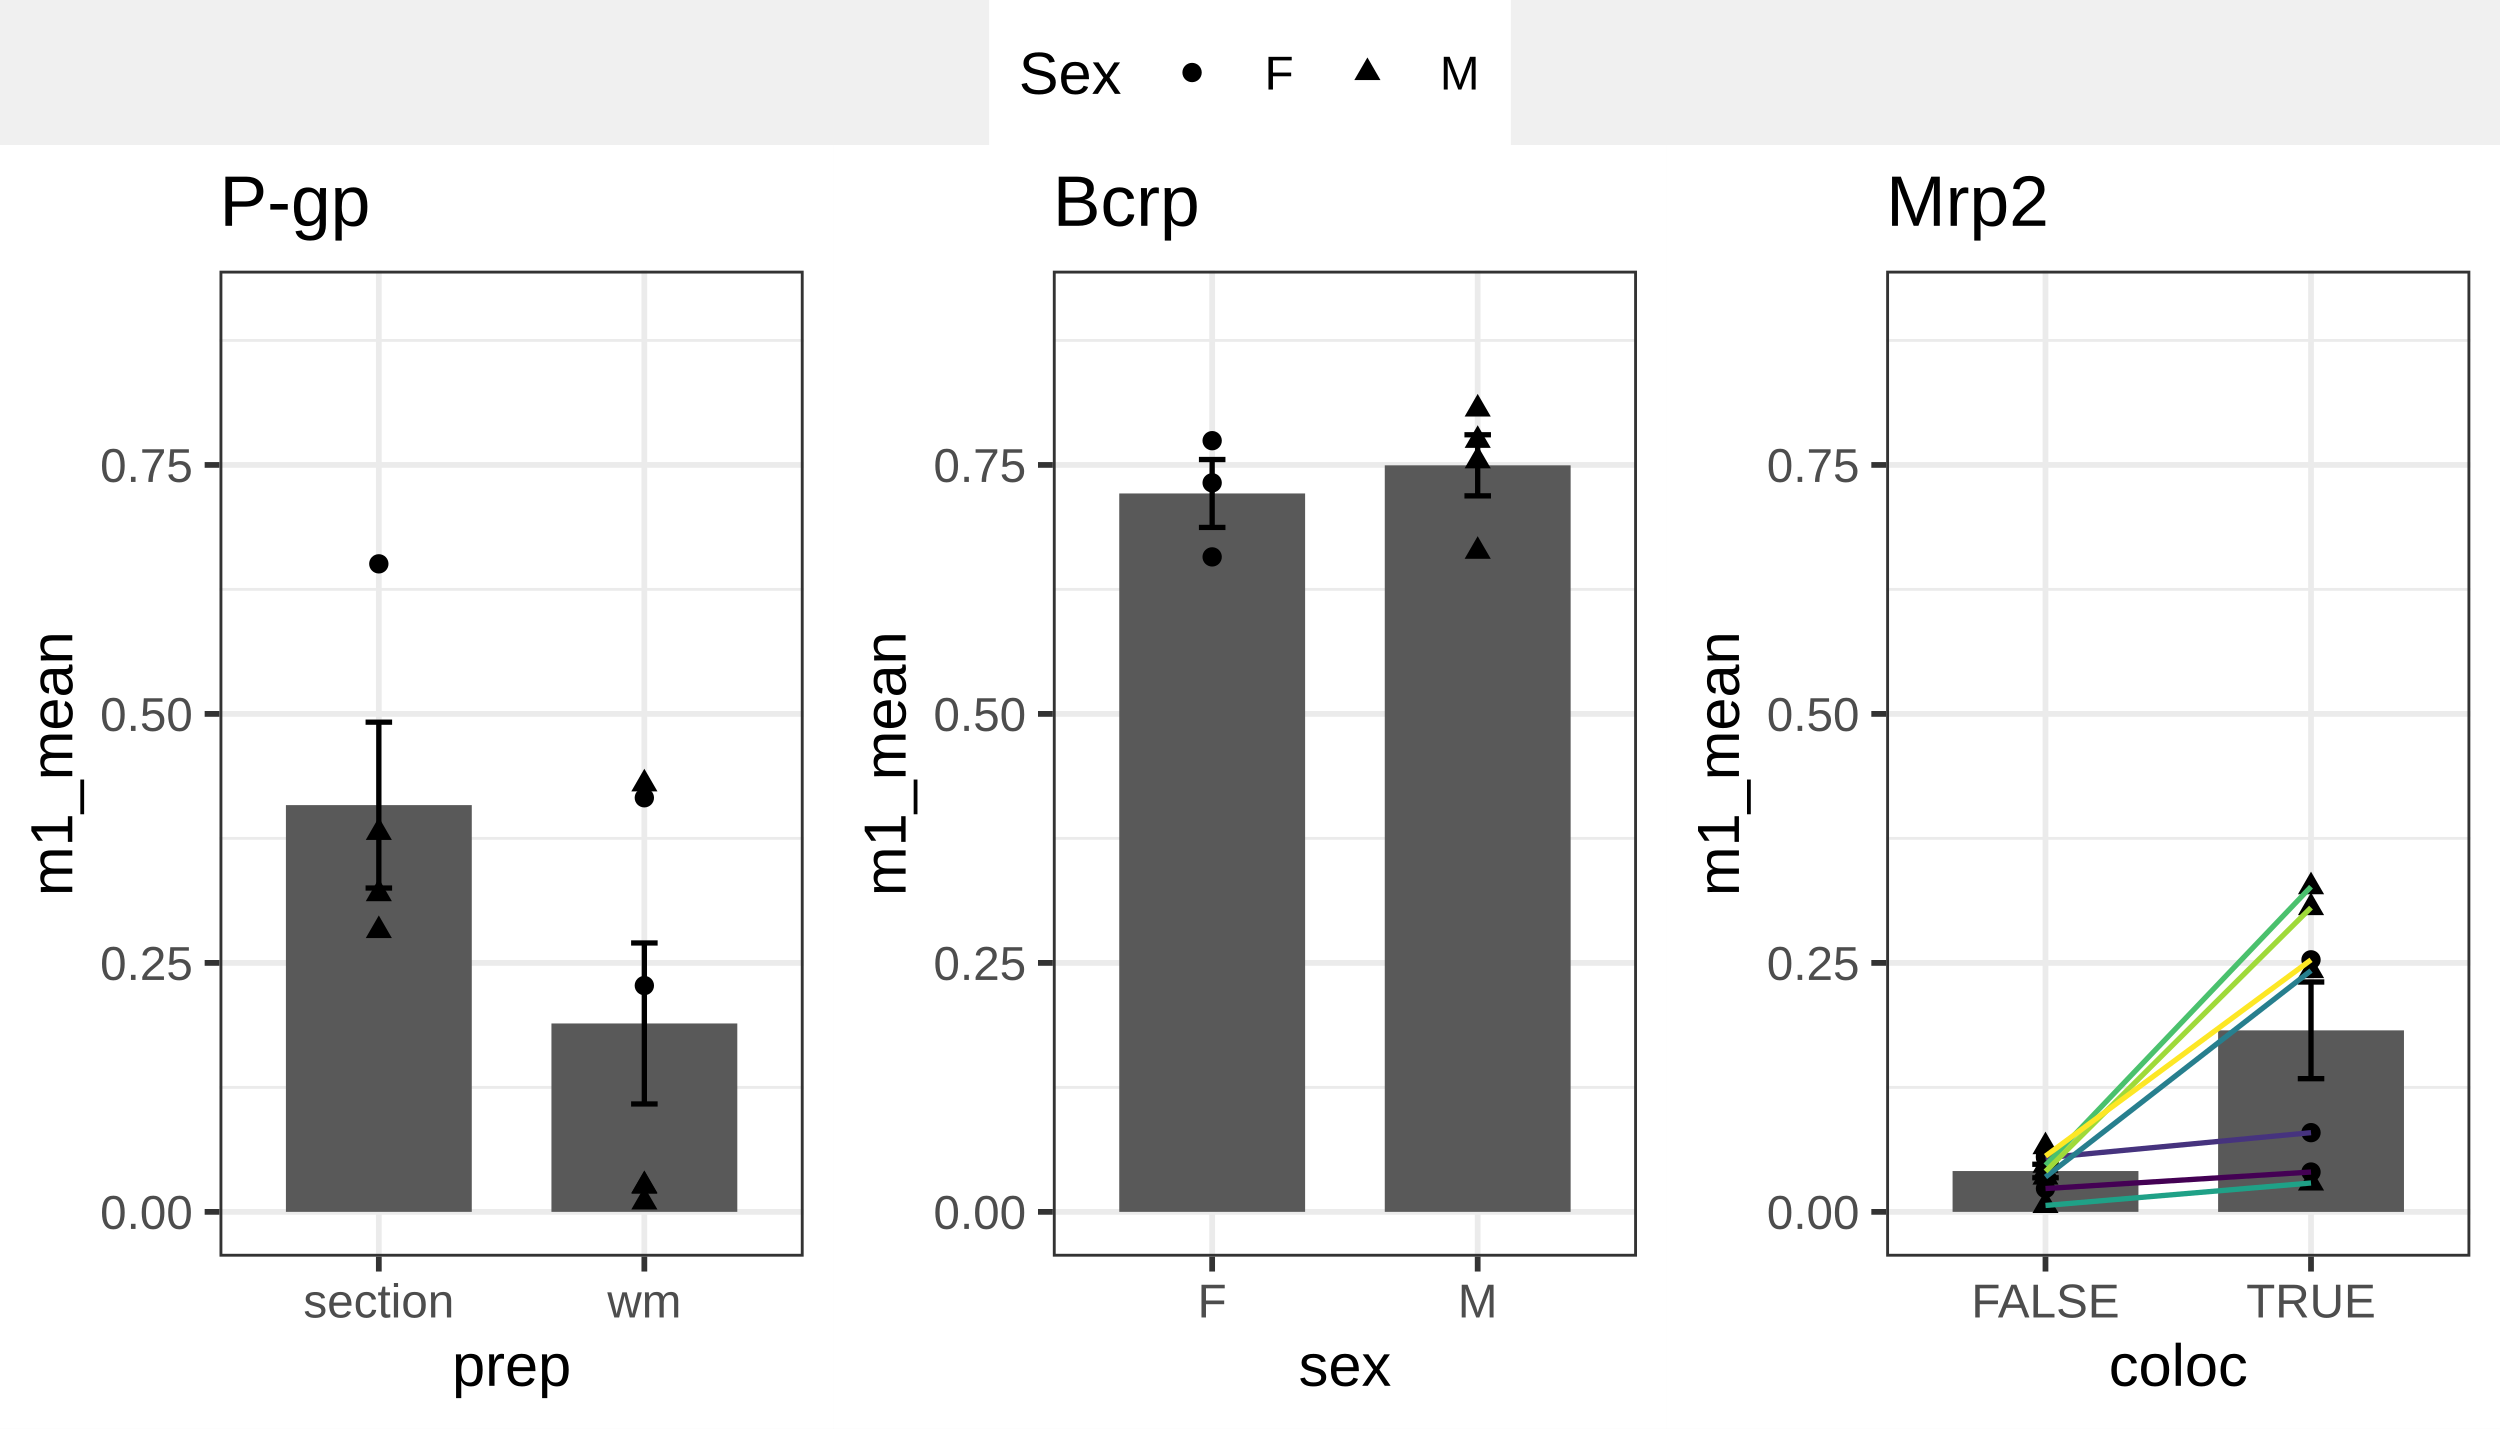
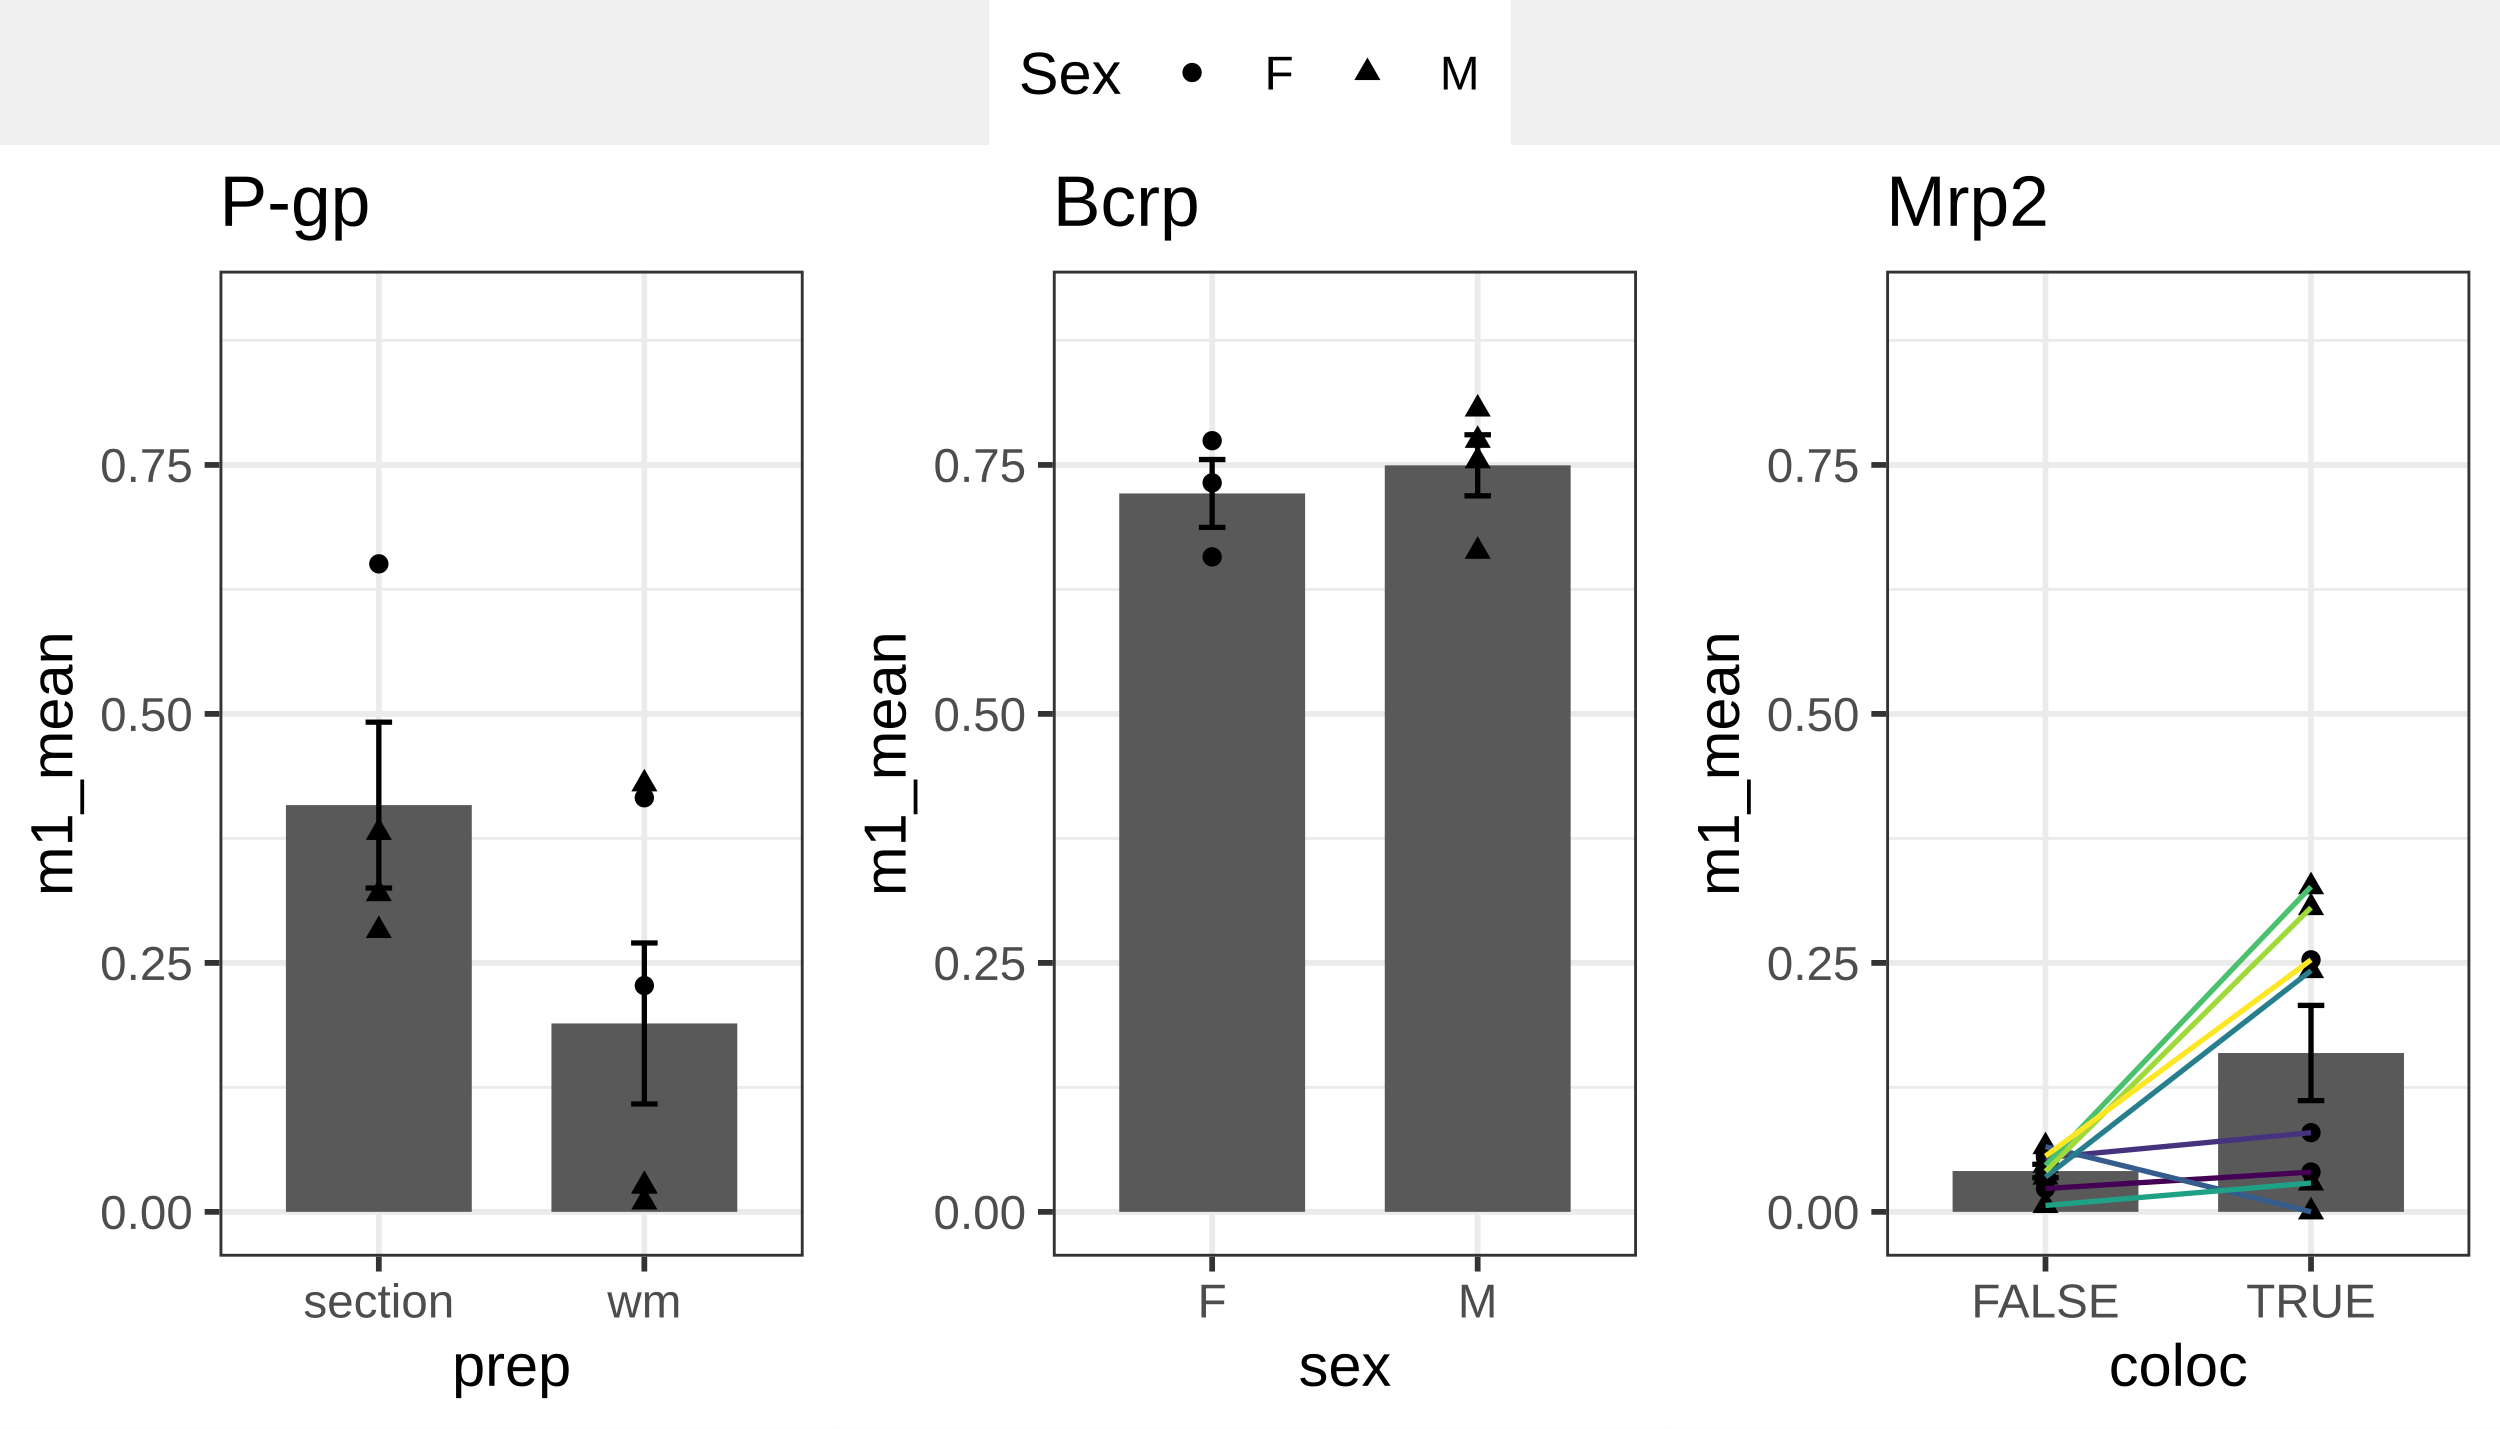
<svg xmlns="http://www.w3.org/2000/svg" class="svglite" width="504.00pt" height="288.00pt" viewBox="0 0 504.00 288.00">
  <defs>
    <style type="text/css">
    .svglite line, .svglite polyline, .svglite polygon, .svglite path, .svglite rect, .svglite circle {
      fill: none;
      stroke: #000000;
      stroke-linecap: round;
      stroke-linejoin: round;
      stroke-miterlimit: 10.00;
    }
    .svglite text {
      white-space: pre;
    }
  </style>
  </defs>
  <rect width="100%" height="100%" style="stroke: none; fill: none;" />
  <defs>
    <clipPath id="cpMC4wMHw1MDQuMDB8MC4wMHwyODguMDA=">
      <rect x="0.00" y="0.00" width="504.00" height="288.00" />
    </clipPath>
  </defs>
  <g clip-path="url(#cpMC4wMHw1MDQuMDB8MC4wMHwyODguMDA=)">
    <rect x="199.41" y="0" width="105.18" height="29.24" style="stroke-width: 1.16; stroke: none; fill: #FFFFFF;" />
    <text x="205.39" y="18.92" style="font-size: 12.00px; font-family: &quot;Arial&quot;;" textLength="20.69px" lengthAdjust="spacingAndGlyphs">Sex</text>
    <rect x="231.68" y="5.98" width="17.28" height="17.28" style="stroke-width: 1.16; stroke: none; fill: #FFFFFF;" />
    <circle cx="240.32" cy="14.62" r="1.95" style="stroke-width: 0.71; stroke: none; fill: #000000;" />
    <rect x="267.03" y="5.98" width="17.28" height="17.28" style="stroke-width: 1.16; stroke: none; fill: #FFFFFF;" />
    <polygon points="275.67,11.58 278.30,16.14 273.03,16.14 " style="stroke-width: 0.71; stroke: none; fill: #000000;" />
    <text x="254.94" y="18.05" style="font-size: 9.60px; font-family: &quot;Arial&quot;;" textLength="5.86px" lengthAdjust="spacingAndGlyphs">F</text>
    <text x="290.28" y="18.05" style="font-size: 9.60px; font-family: &quot;Arial&quot;;" textLength="7.99px" lengthAdjust="spacingAndGlyphs">M</text>
  </g>
  <defs>
    <clipPath id="cpMC4wMHw1MDQuMDB8MjkuMjR8Mjg4LjAw">
      <rect x="0.00" y="29.24" width="504.00" height="258.76" />
    </clipPath>
  </defs>
  <g clip-path="url(#cpMC4wMHw1MDQuMDB8MjkuMjR8Mjg4LjAw)">
</g>
  <g clip-path="url(#cpMC4wMHw1MDQuMDB8MC4wMHwyODguMDA=)">
</g>
  <defs>
    <clipPath id="cpMC4wMHwxNjguMDB8MjkuMjR8Mjg4LjAw">
      <rect x="0" y="29.24" width="168.00" height="258.76" />
    </clipPath>
  </defs>
  <g clip-path="url(#cpMC4wMHwxNjguMDB8MjkuMjR8Mjg4LjAw)">
    <rect x="0" y="29.24" width="168.00" height="258.76" style="stroke-width: 1.16; stroke: #FFFFFF; fill: #FFFFFF;" />
  </g>
  <g clip-path="url(#cpMC4wMHw1MDQuMDB8MC4wMHwyODguMDA=)">
</g>
  <defs>
    <clipPath id="cpNDQuMjV8MTYyLjAyfDU0LjU3fDI1My4zNQ==">
      <rect x="44.25" y="54.57" width="117.77" height="198.77" />
    </clipPath>
  </defs>
  <g clip-path="url(#cpNDQuMjV8MTYyLjAyfDU0LjU3fDI1My4zNQ==)">
    <rect x="44.25" y="54.57" width="117.77" height="198.77" style="stroke-width: 1.16; stroke: none; fill: #FFFFFF;" />
    <polyline points="44.25,219.22 162.02,219.22 " style="stroke-width: 0.58; stroke: #EBEBEB; stroke-linecap: butt;" />
    <polyline points="44.25,169.02 162.02,169.02 " style="stroke-width: 0.58; stroke: #EBEBEB; stroke-linecap: butt;" />
    <polyline points="44.25,118.82 162.02,118.82 " style="stroke-width: 0.58; stroke: #EBEBEB; stroke-linecap: butt;" />
    <polyline points="44.25,68.63 162.02,68.63 " style="stroke-width: 0.58; stroke: #EBEBEB; stroke-linecap: butt;" />
    <polyline points="44.25,244.31 162.02,244.31 " style="stroke-width: 1.16; stroke: #EBEBEB; stroke-linecap: butt;" />
    <polyline points="44.25,194.12 162.02,194.12 " style="stroke-width: 1.16; stroke: #EBEBEB; stroke-linecap: butt;" />
    <polyline points="44.25,143.92 162.02,143.92 " style="stroke-width: 1.16; stroke: #EBEBEB; stroke-linecap: butt;" />
    <polyline points="44.25,93.73 162.02,93.73 " style="stroke-width: 1.16; stroke: #EBEBEB; stroke-linecap: butt;" />
    <polyline points="76.37,253.35 76.37,54.57 " style="stroke-width: 1.16; stroke: #EBEBEB; stroke-linecap: butt;" />
    <polyline points="129.90,253.35 129.90,54.57 " style="stroke-width: 1.16; stroke: #EBEBEB; stroke-linecap: butt;" />
    <rect x="57.64" y="162.31" width="37.47" height="82.00" style="stroke-width: 1.07; stroke: none; stroke-linecap: butt; stroke-linejoin: miter; fill: #595959;" />
    <rect x="111.17" y="206.33" width="37.47" height="37.98" style="stroke-width: 1.07; stroke: none; stroke-linecap: butt; stroke-linejoin: miter; fill: #595959;" />
    <polyline points="73.70,145.59 79.05,145.59 " style="stroke-width: 1.07; stroke-linecap: butt;" />
    <polyline points="76.37,145.59 76.37,179.03 " style="stroke-width: 1.07; stroke-linecap: butt;" />
    <polyline points="73.70,179.03 79.05,179.03 " style="stroke-width: 1.07; stroke-linecap: butt;" />
    <polyline points="127.23,190.10 132.58,190.10 " style="stroke-width: 1.07; stroke-linecap: butt;" />
    <polyline points="129.90,190.10 129.90,222.56 " style="stroke-width: 1.07; stroke-linecap: butt;" />
    <polyline points="127.23,222.56 132.58,222.56 " style="stroke-width: 1.07; stroke-linecap: butt;" />
    <polygon points="129.90,239.27 132.54,243.83 127.27,243.83 " style="stroke-width: 0.71; stroke: none; fill: #000000;" />
    <polygon points="129.90,236.10 132.54,240.66 127.27,240.66 " style="stroke-width: 0.71; stroke: none; fill: #000000;" />
    <circle cx="76.37" cy="113.67" r="1.95" style="stroke-width: 0.71; stroke: none; fill: #000000;" />
    <circle cx="129.90" cy="198.69" r="1.95" style="stroke-width: 0.71; stroke: none; fill: #000000;" />
    <polygon points="76.37,177.12 79.00,181.68 73.74,181.68 " style="stroke-width: 0.71; stroke: none; fill: #000000;" />
    <polygon points="76.37,184.55 79.00,189.11 73.74,189.11 " style="stroke-width: 0.71; stroke: none; fill: #000000;" />
    <polygon points="76.37,164.77 79.00,169.33 73.74,169.33 " style="stroke-width: 0.71; stroke: none; fill: #000000;" />
    <polygon points="129.90,154.98 132.54,159.54 127.27,159.54 " style="stroke-width: 0.71; stroke: none; fill: #000000;" />
    <circle cx="129.90" cy="160.83" r="1.95" style="stroke-width: 0.71; stroke: none; fill: #000000;" />
    <polygon points="129.90,235.95 132.54,240.51 127.27,240.51 " style="stroke-width: 0.71; stroke: none; fill: #000000;" />
    <rect x="44.25" y="54.57" width="117.77" height="198.77" style="stroke-width: 1.16; stroke: #333333;" />
  </g>
  <g clip-path="url(#cpMC4wMHw1MDQuMDB8MC4wMHwyODguMDA=)">
    <text x="38.87" y="247.75" text-anchor="end" style="font-size: 9.60px;fill: #4D4D4D; font-family: &quot;Arial&quot;;" textLength="18.67px" lengthAdjust="spacingAndGlyphs">0.00</text>
    <text x="38.87" y="197.55" text-anchor="end" style="font-size: 9.60px;fill: #4D4D4D; font-family: &quot;Arial&quot;;" textLength="18.67px" lengthAdjust="spacingAndGlyphs">0.25</text>
    <text x="38.87" y="147.36" text-anchor="end" style="font-size: 9.60px;fill: #4D4D4D; font-family: &quot;Arial&quot;;" textLength="18.67px" lengthAdjust="spacingAndGlyphs">0.50</text>
    <text x="38.87" y="97.16" text-anchor="end" style="font-size: 9.60px;fill: #4D4D4D; font-family: &quot;Arial&quot;;" textLength="18.67px" lengthAdjust="spacingAndGlyphs">0.75</text>
    <polyline points="41.26,244.31 44.25,244.31 " style="stroke-width: 1.16; stroke: #333333; stroke-linecap: butt;" />
    <polyline points="41.26,194.12 44.25,194.12 " style="stroke-width: 1.16; stroke: #333333; stroke-linecap: butt;" />
    <polyline points="41.26,143.92 44.25,143.92 " style="stroke-width: 1.16; stroke: #333333; stroke-linecap: butt;" />
    <polyline points="41.26,93.73 44.25,93.73 " style="stroke-width: 1.16; stroke: #333333; stroke-linecap: butt;" />
    <polyline points="76.37,256.34 76.37,253.35 " style="stroke-width: 1.16; stroke: #333333; stroke-linecap: butt;" />
    <polyline points="129.90,256.34 129.90,253.35 " style="stroke-width: 1.16; stroke: #333333; stroke-linecap: butt;" />
    <text x="76.37" y="265.60" text-anchor="middle" style="font-size: 9.60px;fill: #4D4D4D; font-family: &quot;Arial&quot;;" textLength="30.39px" lengthAdjust="spacingAndGlyphs">section</text>
    <text x="129.90" y="265.60" text-anchor="middle" style="font-size: 9.60px;fill: #4D4D4D; font-family: &quot;Arial&quot;;" textLength="14.92px" lengthAdjust="spacingAndGlyphs">wm</text>
    <text x="103.14" y="279.38" text-anchor="middle" style="font-size: 12.00px; font-family: &quot;Arial&quot;;" textLength="24.02px" lengthAdjust="spacingAndGlyphs">prep</text>
    <text transform="translate(14.57,153.96) rotate(-90)" text-anchor="middle" style="font-size: 12.00px; font-family: &quot;Arial&quot;;" textLength="53.37px" lengthAdjust="spacingAndGlyphs">m1_mean</text>
    <text x="44.25" y="45.52" style="font-size: 14.40px; font-family: &quot;Arial&quot;;" textLength="30.41px" lengthAdjust="spacingAndGlyphs">P-gp</text>
  </g>
  <defs>
    <clipPath id="cpMTY4LjAwfDMzNi4wMHwyOS4yNHwyODguMDA=">
      <rect x="168.00" y="29.24" width="168.00" height="258.76" />
    </clipPath>
  </defs>
  <g clip-path="url(#cpMTY4LjAwfDMzNi4wMHwyOS4yNHwyODguMDA=)">
    <rect x="168.00" y="29.24" width="168.00" height="258.76" style="stroke-width: 1.16; stroke: #FFFFFF; fill: #FFFFFF;" />
  </g>
  <g clip-path="url(#cpMC4wMHw1MDQuMDB8MC4wMHwyODguMDA=)">
</g>
  <defs>
    <clipPath id="cpMjEyLjI1fDMzMC4wMnw1NC41N3wyNTMuMzU=">
      <rect x="212.25" y="54.57" width="117.77" height="198.77" />
    </clipPath>
  </defs>
  <g clip-path="url(#cpMjEyLjI1fDMzMC4wMnw1NC41N3wyNTMuMzU=)">
    <rect x="212.25" y="54.57" width="117.77" height="198.77" style="stroke-width: 1.16; stroke: none; fill: #FFFFFF;" />
    <polyline points="212.25,219.22 330.02,219.22 " style="stroke-width: 0.58; stroke: #EBEBEB; stroke-linecap: butt;" />
    <polyline points="212.25,169.02 330.02,169.02 " style="stroke-width: 0.58; stroke: #EBEBEB; stroke-linecap: butt;" />
    <polyline points="212.25,118.82 330.02,118.82 " style="stroke-width: 0.58; stroke: #EBEBEB; stroke-linecap: butt;" />
    <polyline points="212.25,68.63 330.02,68.63 " style="stroke-width: 0.58; stroke: #EBEBEB; stroke-linecap: butt;" />
    <polyline points="212.25,244.31 330.02,244.31 " style="stroke-width: 1.16; stroke: #EBEBEB; stroke-linecap: butt;" />
    <polyline points="212.25,194.12 330.02,194.12 " style="stroke-width: 1.16; stroke: #EBEBEB; stroke-linecap: butt;" />
    <polyline points="212.25,143.92 330.02,143.92 " style="stroke-width: 1.16; stroke: #EBEBEB; stroke-linecap: butt;" />
    <polyline points="212.25,93.73 330.02,93.73 " style="stroke-width: 1.16; stroke: #EBEBEB; stroke-linecap: butt;" />
    <polyline points="244.37,253.35 244.37,54.57 " style="stroke-width: 1.16; stroke: #EBEBEB; stroke-linecap: butt;" />
    <polyline points="297.90,253.35 297.90,54.57 " style="stroke-width: 1.16; stroke: #EBEBEB; stroke-linecap: butt;" />
    <rect x="225.64" y="99.48" width="37.47" height="144.83" style="stroke-width: 1.07; stroke: none; stroke-linecap: butt; stroke-linejoin: miter; fill: #595959;" />
    <rect x="279.17" y="93.81" width="37.47" height="150.50" style="stroke-width: 1.07; stroke: none; stroke-linecap: butt; stroke-linejoin: miter; fill: #595959;" />
    <polyline points="241.70,92.64 247.05,92.64 " style="stroke-width: 1.07; stroke-linecap: butt;" />
    <polyline points="244.37,92.64 244.37,106.33 " style="stroke-width: 1.07; stroke-linecap: butt;" />
    <polyline points="241.70,106.33 247.05,106.33 " style="stroke-width: 1.07; stroke-linecap: butt;" />
    <polyline points="295.23,87.65 300.58,87.65 " style="stroke-width: 1.07; stroke-linecap: butt;" />
    <polyline points="297.90,87.65 297.90,99.97 " style="stroke-width: 1.07; stroke-linecap: butt;" />
    <polyline points="295.23,99.97 300.58,99.97 " style="stroke-width: 1.07; stroke-linecap: butt;" />
    <circle cx="244.37" cy="112.27" r="1.95" style="stroke-width: 0.71; stroke: none; fill: #000000;" />
    <circle cx="244.37" cy="88.84" r="1.95" style="stroke-width: 0.71; stroke: none; fill: #000000;" />
    <polygon points="297.90,85.73 300.54,90.29 295.27,90.29 " style="stroke-width: 0.71; stroke: none; fill: #000000;" />
    <polygon points="297.90,108.09 300.54,112.65 295.27,112.65 " style="stroke-width: 0.71; stroke: none; fill: #000000;" />
    <polygon points="297.90,89.85 300.54,94.41 295.27,94.41 " style="stroke-width: 0.71; stroke: none; fill: #000000;" />
    <polygon points="297.90,79.41 300.54,83.97 295.27,83.97 " style="stroke-width: 0.71; stroke: none; fill: #000000;" />
    <circle cx="244.37" cy="97.34" r="1.95" style="stroke-width: 0.71; stroke: none; fill: #000000;" />
    <rect x="212.25" y="54.57" width="117.77" height="198.77" style="stroke-width: 1.16; stroke: #333333;" />
  </g>
  <g clip-path="url(#cpMC4wMHw1MDQuMDB8MC4wMHwyODguMDA=)">
    <text x="206.87" y="247.75" text-anchor="end" style="font-size: 9.60px;fill: #4D4D4D; font-family: &quot;Arial&quot;;" textLength="18.67px" lengthAdjust="spacingAndGlyphs">0.00</text>
    <text x="206.87" y="197.55" text-anchor="end" style="font-size: 9.60px;fill: #4D4D4D; font-family: &quot;Arial&quot;;" textLength="18.67px" lengthAdjust="spacingAndGlyphs">0.25</text>
    <text x="206.87" y="147.36" text-anchor="end" style="font-size: 9.60px;fill: #4D4D4D; font-family: &quot;Arial&quot;;" textLength="18.67px" lengthAdjust="spacingAndGlyphs">0.50</text>
    <text x="206.87" y="97.16" text-anchor="end" style="font-size: 9.60px;fill: #4D4D4D; font-family: &quot;Arial&quot;;" textLength="18.67px" lengthAdjust="spacingAndGlyphs">0.75</text>
    <polyline points="209.26,244.31 212.25,244.31 " style="stroke-width: 1.16; stroke: #333333; stroke-linecap: butt;" />
    <polyline points="209.26,194.12 212.25,194.12 " style="stroke-width: 1.16; stroke: #333333; stroke-linecap: butt;" />
    <polyline points="209.26,143.92 212.25,143.92 " style="stroke-width: 1.16; stroke: #333333; stroke-linecap: butt;" />
    <polyline points="209.26,93.73 212.25,93.73 " style="stroke-width: 1.16; stroke: #333333; stroke-linecap: butt;" />
    <polyline points="244.37,256.34 244.37,253.35 " style="stroke-width: 1.16; stroke: #333333; stroke-linecap: butt;" />
    <polyline points="297.90,256.34 297.90,253.35 " style="stroke-width: 1.16; stroke: #333333; stroke-linecap: butt;" />
    <text x="244.37" y="265.60" text-anchor="middle" style="font-size: 9.60px;fill: #4D4D4D; font-family: &quot;Arial&quot;;" textLength="5.86px" lengthAdjust="spacingAndGlyphs">F</text>
    <text x="297.90" y="265.60" text-anchor="middle" style="font-size: 9.60px;fill: #4D4D4D; font-family: &quot;Arial&quot;;" textLength="7.99px" lengthAdjust="spacingAndGlyphs">M</text>
    <text x="271.14" y="279.38" text-anchor="middle" style="font-size: 12.00px; font-family: &quot;Arial&quot;;" textLength="18.68px" lengthAdjust="spacingAndGlyphs">sex</text>
    <text transform="translate(182.57,153.96) rotate(-90)" text-anchor="middle" style="font-size: 12.00px; font-family: &quot;Arial&quot;;" textLength="53.37px" lengthAdjust="spacingAndGlyphs">m1_mean</text>
    <text x="212.25" y="45.52" style="font-size: 14.40px; font-family: &quot;Arial&quot;;" textLength="29.60px" lengthAdjust="spacingAndGlyphs">Bcrp</text>
  </g>
  <defs>
    <clipPath id="cpMzM2LjAwfDUwNC4wMHwyOS4yNHwyODguMDA=">
      <rect x="336.00" y="29.24" width="168.00" height="258.76" />
    </clipPath>
  </defs>
  <g clip-path="url(#cpMzM2LjAwfDUwNC4wMHwyOS4yNHwyODguMDA=)">
    <rect x="336.00" y="29.24" width="168.00" height="258.76" style="stroke-width: 1.16; stroke: #FFFFFF; fill: #FFFFFF;" />
  </g>
  <g clip-path="url(#cpMC4wMHw1MDQuMDB8MC4wMHwyODguMDA=)">
</g>
  <defs>
    <clipPath id="cpMzgwLjI1fDQ5OC4wMnw1NC41N3wyNTMuMzU=">
      <rect x="380.25" y="54.57" width="117.77" height="198.77" />
    </clipPath>
  </defs>
  <g clip-path="url(#cpMzgwLjI1fDQ5OC4wMnw1NC41N3wyNTMuMzU=)">
    <rect x="380.25" y="54.57" width="117.77" height="198.77" style="stroke-width: 1.16; stroke: none; fill: #FFFFFF;" />
    <polyline points="380.25,219.22 498.02,219.22 " style="stroke-width: 0.58; stroke: #EBEBEB; stroke-linecap: butt;" />
    <polyline points="380.25,169.02 498.02,169.02 " style="stroke-width: 0.58; stroke: #EBEBEB; stroke-linecap: butt;" />
    <polyline points="380.25,118.82 498.02,118.82 " style="stroke-width: 0.58; stroke: #EBEBEB; stroke-linecap: butt;" />
    <polyline points="380.25,68.63 498.02,68.63 " style="stroke-width: 0.58; stroke: #EBEBEB; stroke-linecap: butt;" />
    <polyline points="380.25,244.31 498.02,244.31 " style="stroke-width: 1.16; stroke: #EBEBEB; stroke-linecap: butt;" />
    <polyline points="380.25,194.12 498.02,194.12 " style="stroke-width: 1.16; stroke: #EBEBEB; stroke-linecap: butt;" />
    <polyline points="380.25,143.92 498.02,143.92 " style="stroke-width: 1.16; stroke: #EBEBEB; stroke-linecap: butt;" />
    <polyline points="380.25,93.73 498.02,93.73 " style="stroke-width: 1.16; stroke: #EBEBEB; stroke-linecap: butt;" />
    <polyline points="412.37,253.35 412.37,54.57 " style="stroke-width: 1.16; stroke: #EBEBEB; stroke-linecap: butt;" />
    <polyline points="465.90,253.35 465.90,54.57 " style="stroke-width: 1.16; stroke: #EBEBEB; stroke-linecap: butt;" />
    <rect x="393.64" y="236.08" width="37.47" height="8.23" style="stroke-width: 1.07; stroke: none; stroke-linecap: butt; stroke-linejoin: miter; fill: #595959;" />
-     <rect x="447.17" y="207.72" width="37.47" height="36.60" style="stroke-width: 1.07; stroke: none; stroke-linecap: butt; stroke-linejoin: miter; fill: #595959;" />
+     <rect x="447.17" y="212.29" width="37.47" height="32.02" style="stroke-width: 1.07; stroke: none; stroke-linecap: butt; stroke-linejoin: miter; fill: #595959;" />
    <polyline points="409.70,234.72 415.05,234.72 " style="stroke-width: 1.07; stroke-linecap: butt;" />
    <polyline points="412.37,234.72 412.37,237.44 " style="stroke-width: 1.07; stroke-linecap: butt;" />
    <polyline points="409.70,237.44 415.05,237.44 " style="stroke-width: 1.07; stroke-linecap: butt;" />
-     <polyline points="463.23,197.97 468.58,197.97 " style="stroke-width: 1.07; stroke-linecap: butt;" />
-     <polyline points="465.90,197.97 465.90,217.46 " style="stroke-width: 1.07; stroke-linecap: butt;" />
-     <polyline points="463.23,217.46 468.58,217.46 " style="stroke-width: 1.07; stroke-linecap: butt;" />
+     <polyline points="463.23,202.69 468.58,202.69 " style="stroke-width: 1.07; stroke-linecap: butt;" />
+     <polyline points="465.90,202.69 465.90,221.89 " style="stroke-width: 1.07; stroke-linecap: butt;" />
+     <polyline points="463.23,221.89 468.58,221.89 " style="stroke-width: 1.07; stroke-linecap: butt;" />
    <circle cx="412.37" cy="239.61" r="1.95" style="stroke-width: 0.71; stroke: none; fill: #000000;" />
    <circle cx="465.90" cy="236.28" r="1.95" style="stroke-width: 0.71; stroke: none; fill: #000000;" />
    <circle cx="412.37" cy="233.40" r="1.95" style="stroke-width: 0.71; stroke: none; fill: #000000;" />
    <circle cx="465.90" cy="228.34" r="1.95" style="stroke-width: 0.71; stroke: none; fill: #000000;" />
    <polygon points="412.37,228.13 415.00,232.69 409.74,232.69 " style="stroke-width: 0.71; stroke: none; fill: #000000;" />
+     <polygon points="465.90,241.27 468.54,245.83 463.27,245.83 " style="stroke-width: 0.71; stroke: none; fill: #000000;" />
    <polygon points="412.37,234.25 415.00,238.81 409.74,238.81 " style="stroke-width: 0.71; stroke: none; fill: #000000;" />
    <polygon points="465.90,192.63 468.54,197.19 463.27,197.19 " style="stroke-width: 0.71; stroke: none; fill: #000000;" />
    <polygon points="412.37,239.98 415.00,244.54 409.74,244.54 " style="stroke-width: 0.71; stroke: none; fill: #000000;" />
    <polygon points="465.90,235.45 468.54,240.01 463.27,240.01 " style="stroke-width: 0.71; stroke: none; fill: #000000;" />
    <polygon points="412.37,231.88 415.00,236.44 409.74,236.44 " style="stroke-width: 0.71; stroke: none; fill: #000000;" />
    <polygon points="465.90,175.72 468.54,180.28 463.27,180.28 " style="stroke-width: 0.71; stroke: none; fill: #000000;" />
    <polygon points="412.37,233.13 415.00,237.69 409.74,237.69 " style="stroke-width: 0.71; stroke: none; fill: #000000;" />
    <polygon points="465.90,179.93 468.54,184.49 463.27,184.49 " style="stroke-width: 0.71; stroke: none; fill: #000000;" />
    <circle cx="412.37" cy="233.07" r="1.95" style="stroke-width: 0.71; stroke: none; fill: #000000;" />
    <circle cx="465.90" cy="193.50" r="1.95" style="stroke-width: 0.71; stroke: none; fill: #000000;" />
    <polyline points="412.37,239.61 465.90,236.28 " style="stroke-width: 1.07; stroke: #440154; stroke-linecap: butt;" />
    <polyline points="412.37,233.40 465.90,228.34 " style="stroke-width: 1.07; stroke: #46337E; stroke-linecap: butt;" />
+     <polyline points="412.37,231.17 465.90,244.31 " style="stroke-width: 1.07; stroke: #365C8D; stroke-linecap: butt;" />
    <polyline points="412.37,237.29 465.90,195.67 " style="stroke-width: 1.07; stroke: #277F8E; stroke-linecap: butt;" />
    <polyline points="412.37,243.02 465.90,238.49 " style="stroke-width: 1.07; stroke: #1FA187; stroke-linecap: butt;" />
    <polyline points="412.37,234.92 465.90,178.76 " style="stroke-width: 1.07; stroke: #4AC16D; stroke-linecap: butt;" />
    <polyline points="412.37,236.17 465.90,182.97 " style="stroke-width: 1.07; stroke: #9FDA3A; stroke-linecap: butt;" />
    <polyline points="412.37,233.07 465.90,193.50 " style="stroke-width: 1.07; stroke: #FDE725; stroke-linecap: butt;" />
    <rect x="380.25" y="54.57" width="117.77" height="198.77" style="stroke-width: 1.16; stroke: #333333;" />
  </g>
  <g clip-path="url(#cpMC4wMHw1MDQuMDB8MC4wMHwyODguMDA=)">
    <text x="374.87" y="247.75" text-anchor="end" style="font-size: 9.60px;fill: #4D4D4D; font-family: &quot;Arial&quot;;" textLength="18.67px" lengthAdjust="spacingAndGlyphs">0.00</text>
    <text x="374.87" y="197.55" text-anchor="end" style="font-size: 9.60px;fill: #4D4D4D; font-family: &quot;Arial&quot;;" textLength="18.67px" lengthAdjust="spacingAndGlyphs">0.25</text>
    <text x="374.87" y="147.36" text-anchor="end" style="font-size: 9.60px;fill: #4D4D4D; font-family: &quot;Arial&quot;;" textLength="18.67px" lengthAdjust="spacingAndGlyphs">0.50</text>
    <text x="374.87" y="97.16" text-anchor="end" style="font-size: 9.60px;fill: #4D4D4D; font-family: &quot;Arial&quot;;" textLength="18.67px" lengthAdjust="spacingAndGlyphs">0.75</text>
    <polyline points="377.26,244.31 380.25,244.31 " style="stroke-width: 1.16; stroke: #333333; stroke-linecap: butt;" />
    <polyline points="377.26,194.12 380.25,194.12 " style="stroke-width: 1.16; stroke: #333333; stroke-linecap: butt;" />
    <polyline points="377.26,143.92 380.25,143.92 " style="stroke-width: 1.16; stroke: #333333; stroke-linecap: butt;" />
    <polyline points="377.26,93.73 380.25,93.73 " style="stroke-width: 1.16; stroke: #333333; stroke-linecap: butt;" />
    <polyline points="412.37,256.34 412.37,253.35 " style="stroke-width: 1.16; stroke: #333333; stroke-linecap: butt;" />
    <polyline points="465.90,256.34 465.90,253.35 " style="stroke-width: 1.16; stroke: #333333; stroke-linecap: butt;" />
    <text x="412.37" y="265.60" text-anchor="middle" style="font-size: 9.60px;fill: #4D4D4D; font-family: &quot;Arial&quot;;" textLength="29.84px" lengthAdjust="spacingAndGlyphs">FALSE</text>
    <text x="465.90" y="265.60" text-anchor="middle" style="font-size: 9.60px;fill: #4D4D4D; font-family: &quot;Arial&quot;;" textLength="26.11px" lengthAdjust="spacingAndGlyphs">TRUE</text>
    <text x="439.14" y="279.38" text-anchor="middle" style="font-size: 12.00px; font-family: &quot;Arial&quot;;" textLength="28.02px" lengthAdjust="spacingAndGlyphs">coloc</text>
    <text transform="translate(350.57,153.96) rotate(-90)" text-anchor="middle" style="font-size: 12.00px; font-family: &quot;Arial&quot;;" textLength="53.37px" lengthAdjust="spacingAndGlyphs">m1_mean</text>
    <text x="380.25" y="45.52" style="font-size: 14.40px; font-family: &quot;Arial&quot;;" textLength="32.80px" lengthAdjust="spacingAndGlyphs">Mrp2</text>
  </g>
</svg>
